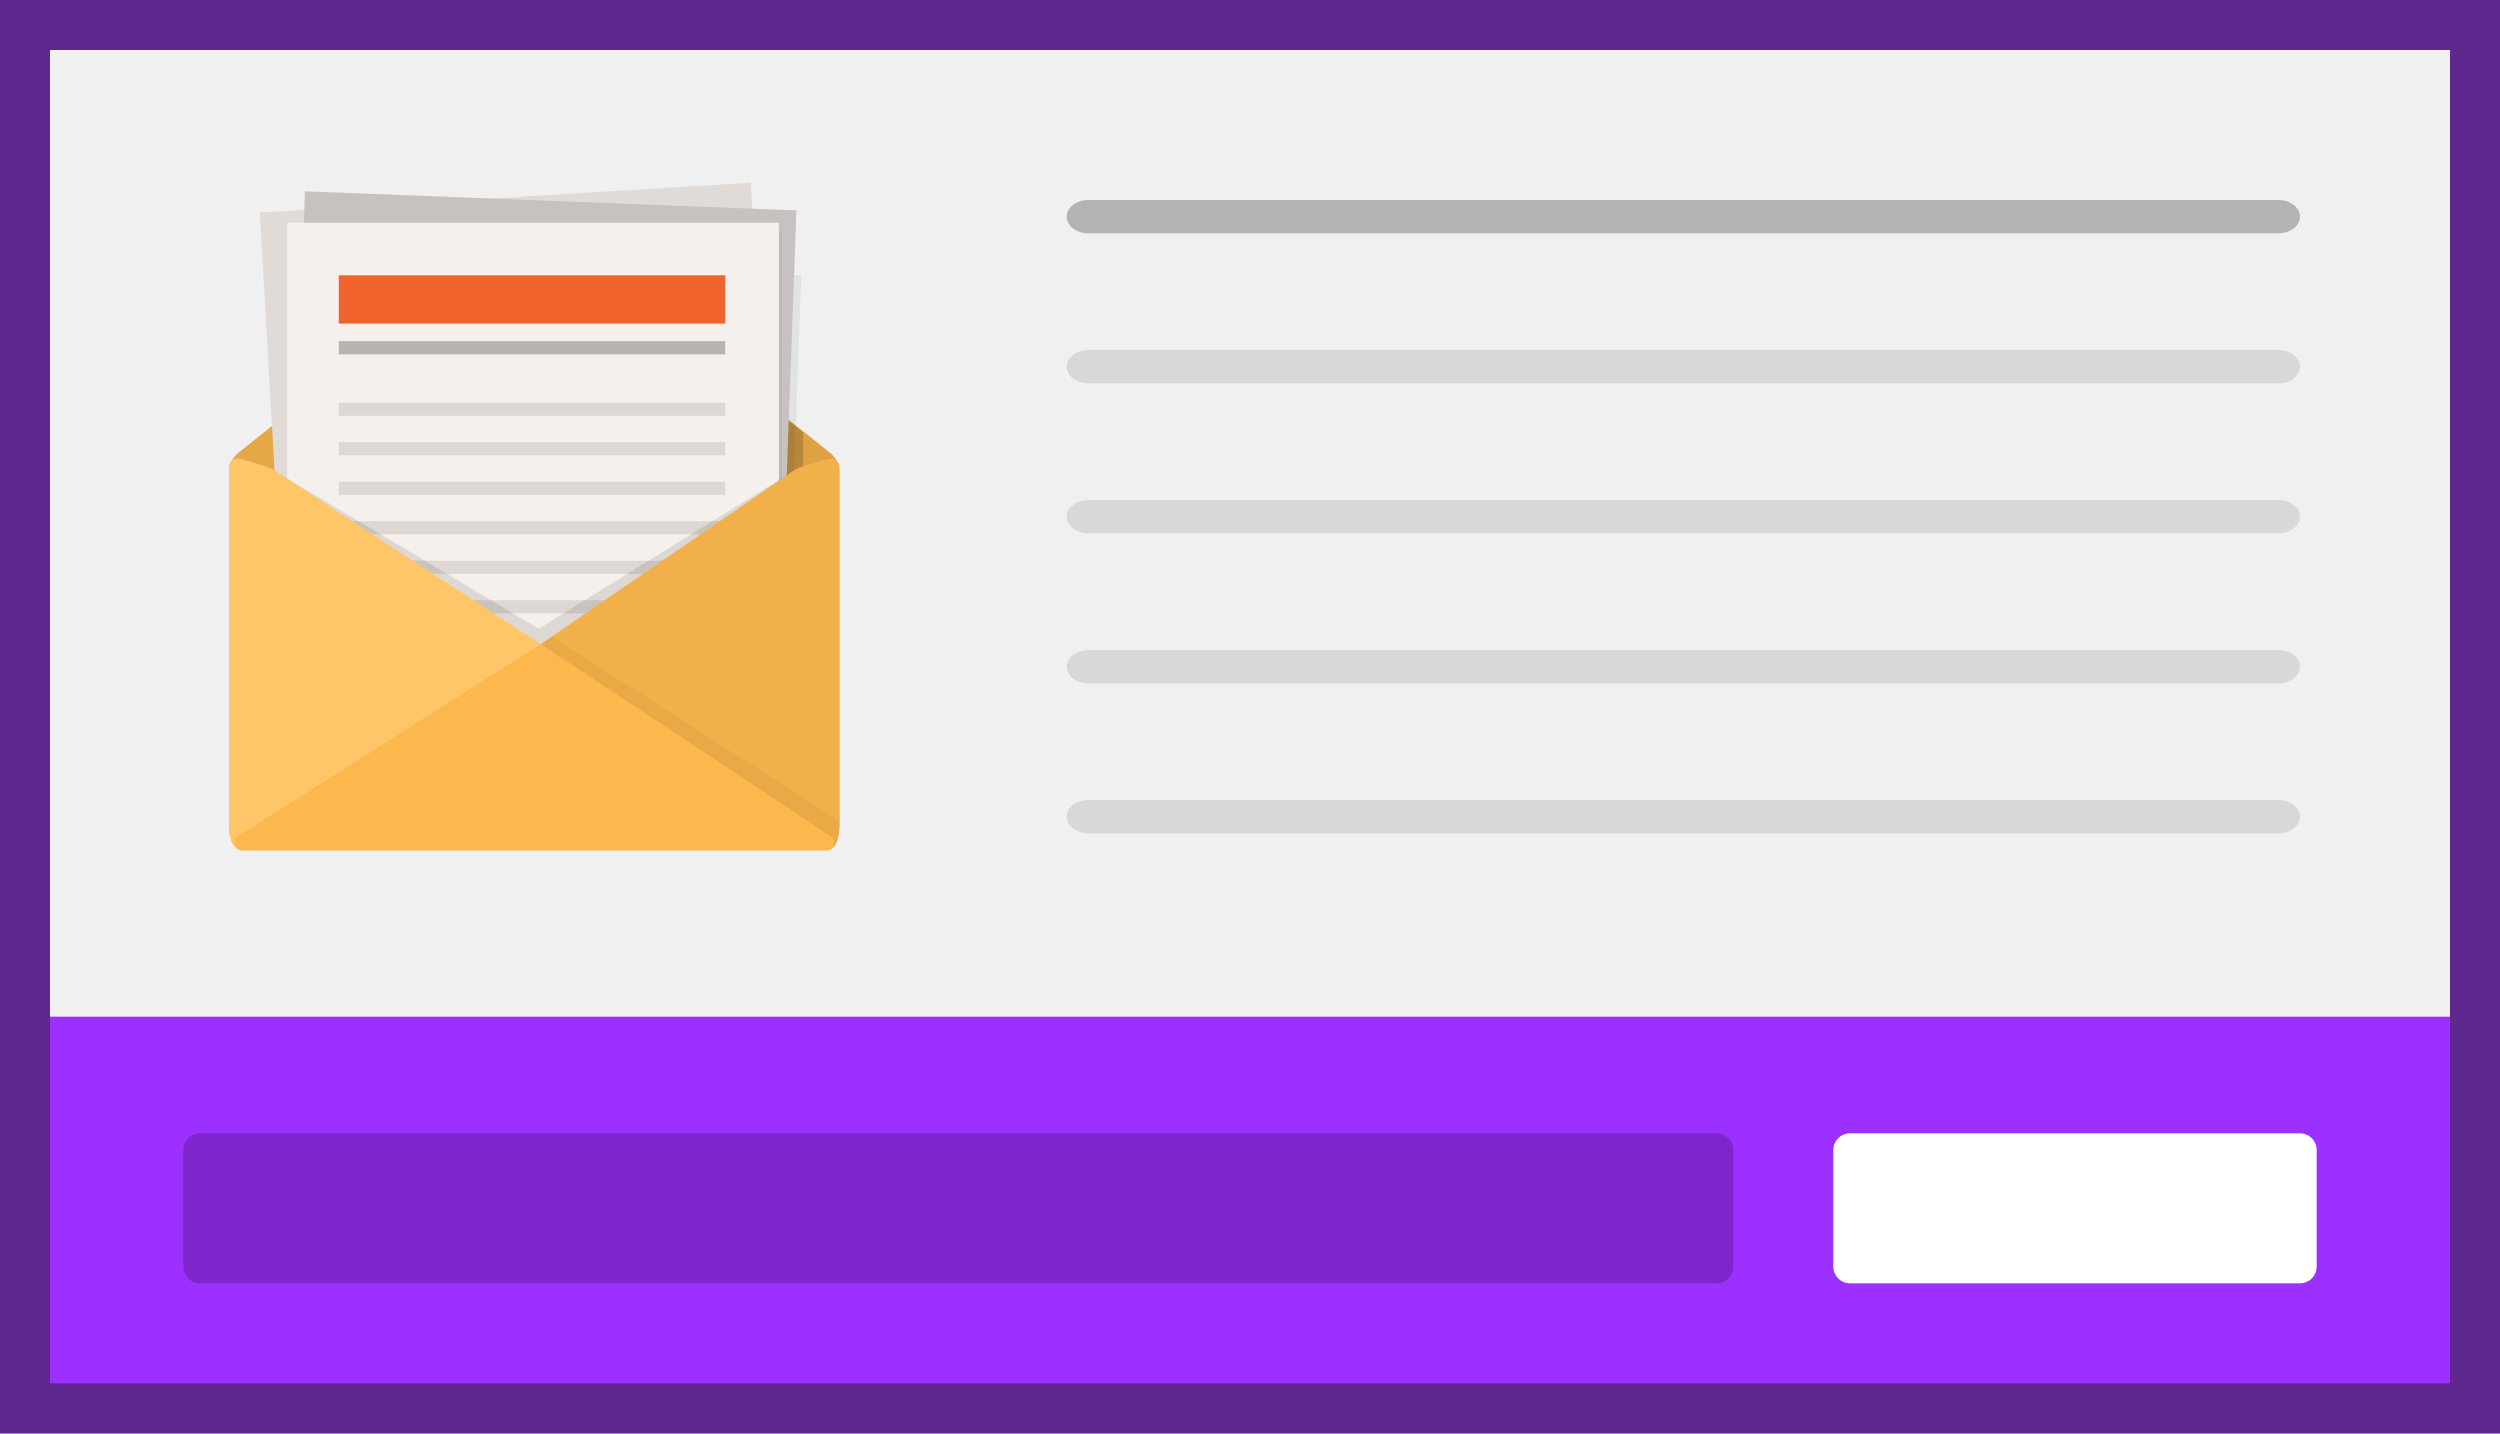
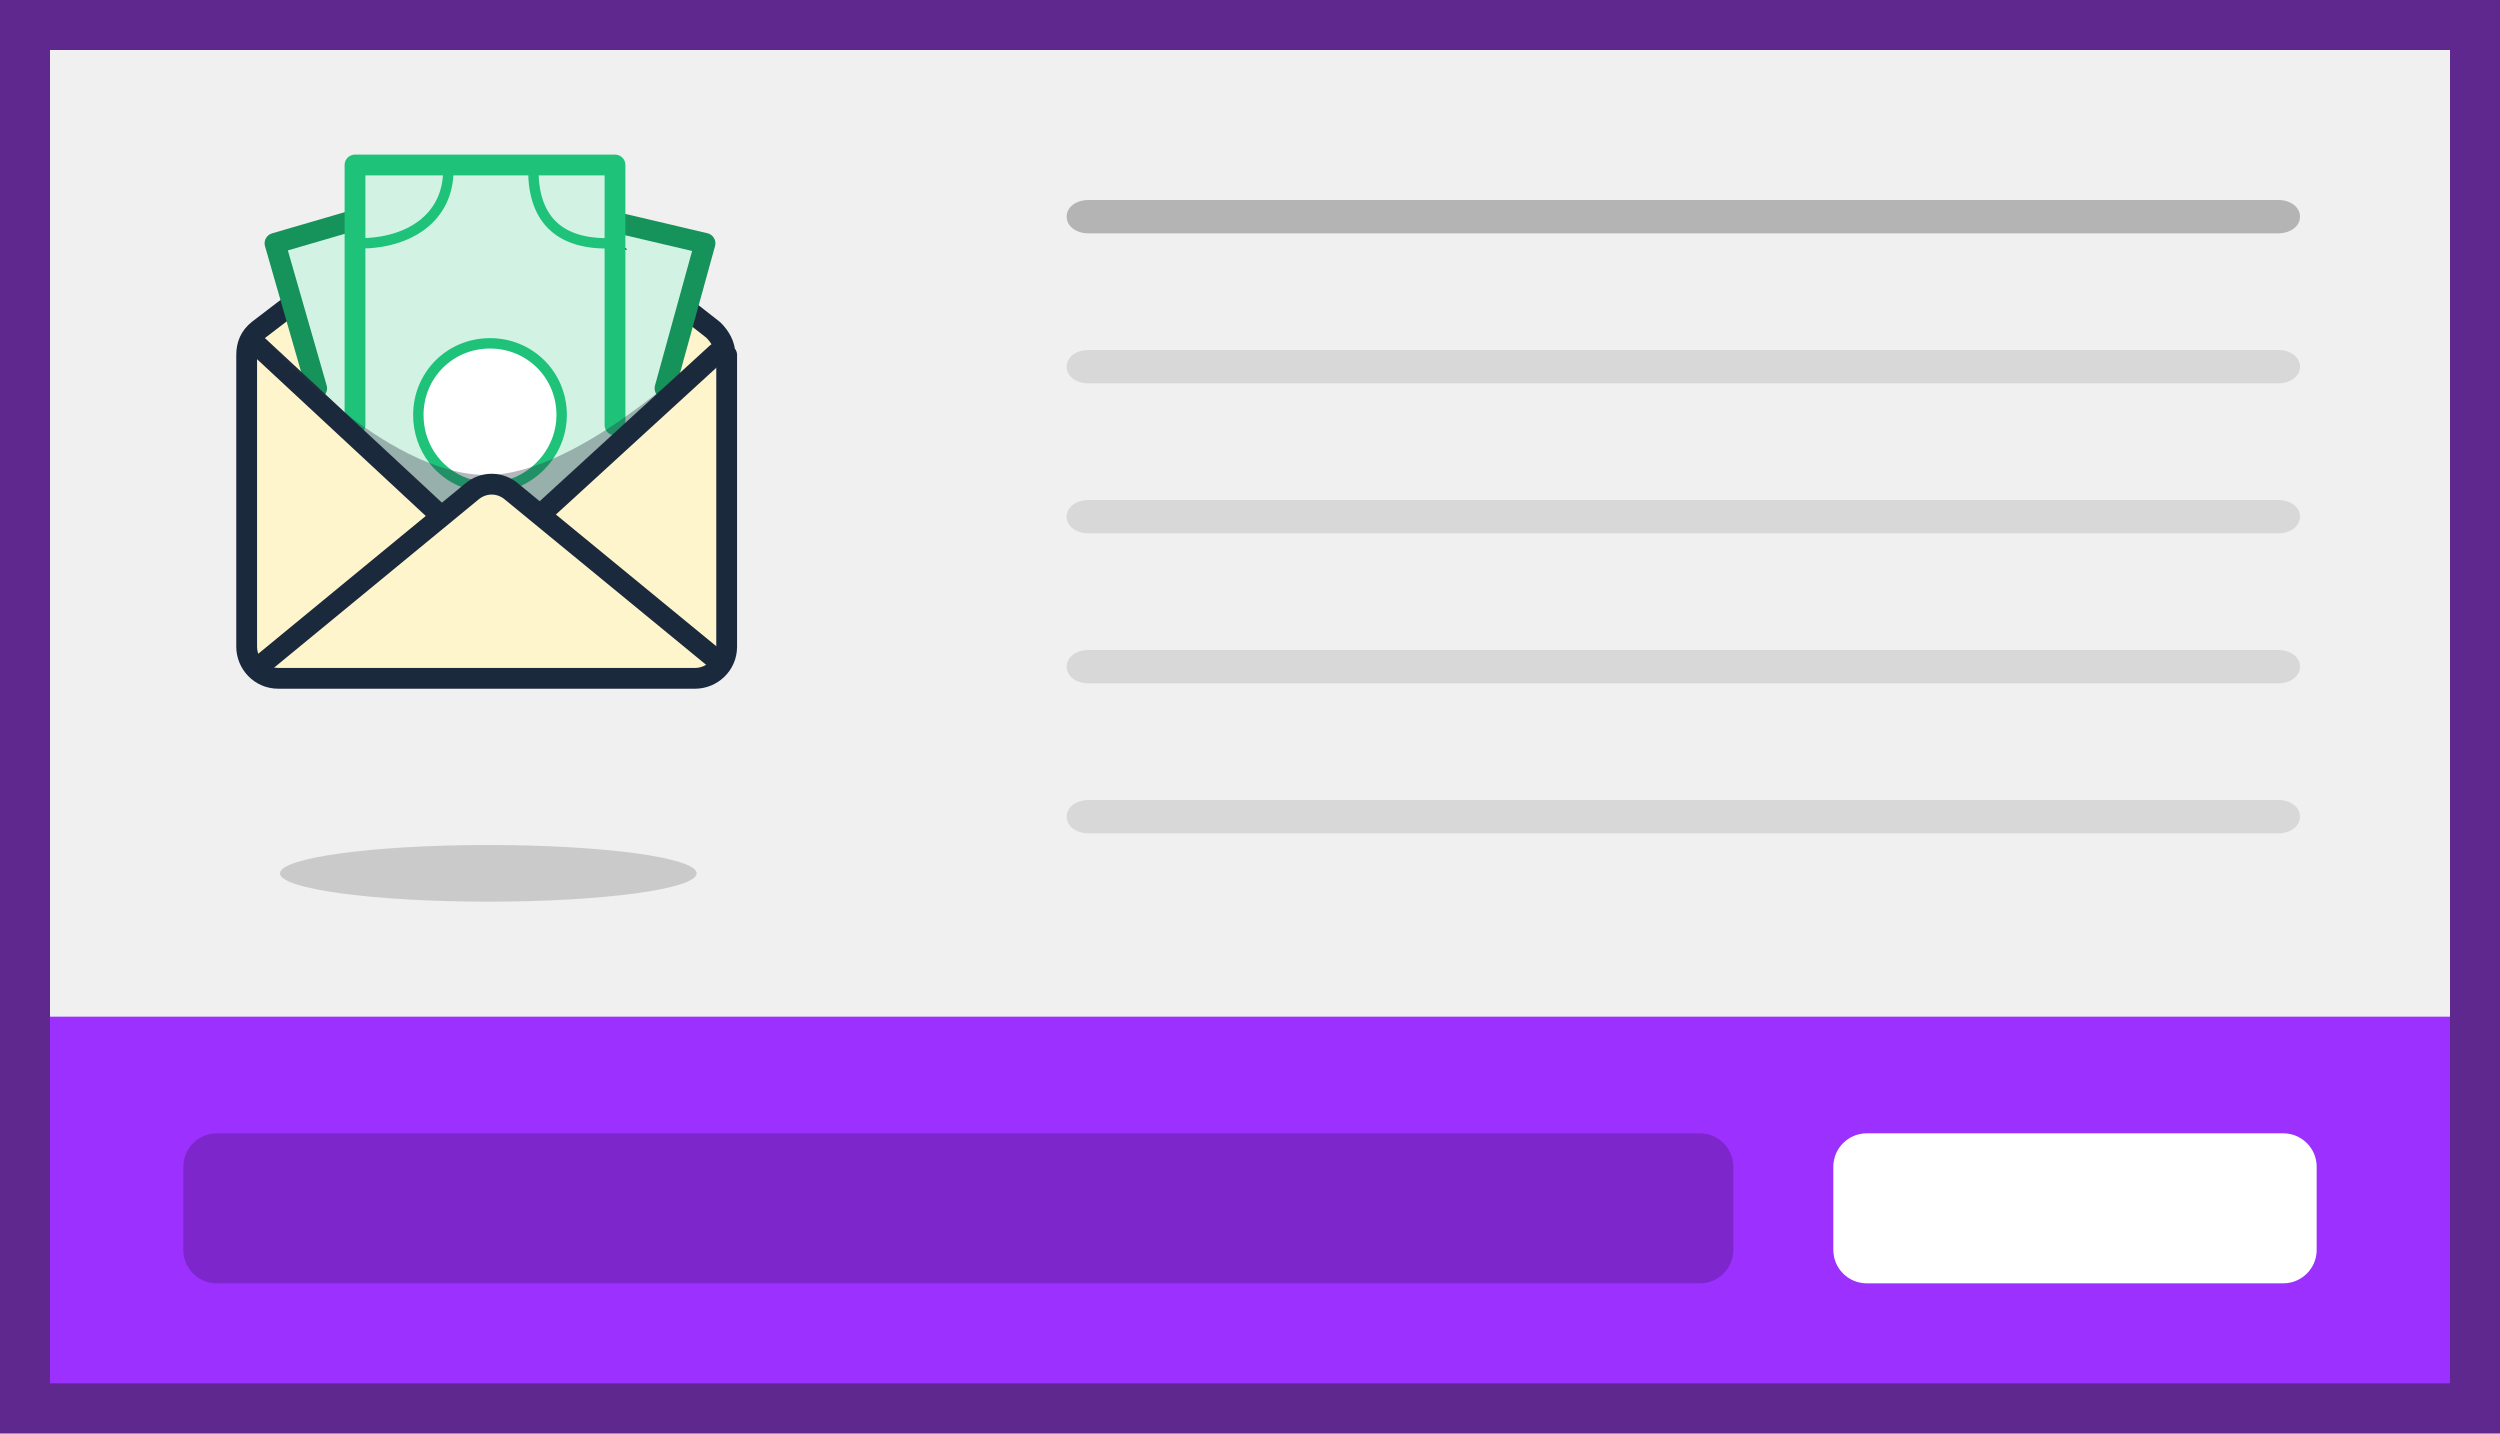
- <svg xmlns="http://www.w3.org/2000/svg" version="1.1" x="0px" y="0px" width="150px" height="86px" viewBox="0 0 150 86" enable-background="new 0 0 150 86" xml:space="preserve">
-   <g id="Layer_1" display="none">
-     <rect display="inline" fill="#F0F0F0" width="150" height="63" />
-     <g display="inline">
+ <svg xmlns="http://www.w3.org/2000/svg" version="1.1" id="Layer_1" x="0px" y="0px" viewBox="-320 264 150 86" style="enable-background:new -320 264 150 86;" xml:space="preserve">
+   <style type="text/css">
+ 	.st0{display:none;}
+ 	.st1{display:inline;fill:#F0F0F0;}
+ 	.st2{display:inline;}
+ 	.st3{fill:#E6A746;}
+ 	.st4{fill:#DEA144;}
+ 	.st5{opacity:0.2;}
+ 	.st6{fill:#231F20;}
+ 	.st7{fill:#E0DBD7;}
+ 	.st8{opacity:6.000000e-02;enable-background:new    ;}
+ 	.st9{fill:#C7C2BF;}
+ 	.st10{opacity:5.000000e-02;enable-background:new    ;}
+ 	.st11{fill:#F5F0EB;}
+ 	.st12{fill:#F1632D;}
+ 	.st13{opacity:0.1;enable-background:new    ;}
+ 	.st14{fill:#B7B3AE;}
+ 	.st15{fill:#F2B04A;}
+ 	.st16{opacity:4.000000e-02;enable-background:new    ;}
+ 	.st17{fill:#FFC669;}
+ 	.st18{fill:#FCB84D;}
+ 	.st19{display:inline;opacity:0.25;enable-background:new    ;}
+ 	.st20{display:inline;opacity:0.1;enable-background:new    ;}
+ 	.st21{display:inline;fill:#FFB040;}
+ 	.st22{display:inline;opacity:0.2;enable-background:new    ;}
+ 	.st23{display:inline;fill:#FFFFFF;}
+ 	.st24{fill:#C48732;}
+ 	.st25{fill:#F0F0F0;}
+ 	.st26{opacity:0.25;enable-background:new    ;}
+ 	.st27{fill:#9C30FF;}
+ 	.st28{opacity:0.2;enable-background:new    ;}
+ 	.st29{fill:#FFFFFF;}
+ 	.st30{fill:#5E288F;}
+ 	.st31{opacity:0.2;fill:#333333;}
+ 	.st32{fill:#FFF5CC;stroke:#1B293C;stroke-width:1.248;stroke-linecap:round;stroke-linejoin:round;stroke-miterlimit:10;}
+ 	.st33{fill:#D2F3E4;}
+ 	.st34{fill:#D2F3E4;stroke:#16925B;stroke-width:1.248;stroke-linecap:round;stroke-linejoin:round;stroke-miterlimit:10;}
+ 	.st35{fill:#D2F3E4;stroke:#1EC279;stroke-width:1.248;stroke-linecap:round;stroke-linejoin:round;stroke-miterlimit:10;}
+ 	.st36{fill:none;stroke:#1EC279;stroke-width:0.624;stroke-linecap:round;stroke-linejoin:round;stroke-miterlimit:10;}
+ 	.st37{fill:#FFFFFF;stroke:#1EC279;stroke-width:0.624;stroke-linecap:round;stroke-linejoin:round;stroke-miterlimit:10;}
+ 	.st38{fill:none;stroke:#1B293C;stroke-width:1.248;stroke-linecap:round;stroke-linejoin:round;stroke-miterlimit:10;}
+ 	.st39{opacity:0.35;fill:#293342;}
+ </style>
+   <g id="Layer_1_1_" class="st0">
+     <rect x="-320" y="264" class="st1" width="150" height="63" />
+     <g class="st2">
      <g>
        <g>
-           <path fill="#E6A746" d="M30.072,14.58L14.34,27.135c-0.377,0.282-0.599,0.725-0.599,1.196v21.356      c0,0.727,0.59,1.317,1.317,1.317h16.992V13.884C31.35,13.884,30.65,14.116,30.072,14.58z" />
+           <path class="st3" d="M-289.9,278.6l-15.7,12.6c-0.4,0.3-0.6,0.7-0.6,1.2v21.4c0,0.7,0.6,1.3,1.3,1.3h17v-37.1      C-288.6,277.9-289.4,278.1-289.9,278.6z" />
        </g>
        <g>
-           <path fill="#DEA144" d="M49.762,27.135L34.03,14.58c-0.578-0.464-1.279-0.696-1.979-0.696v37.121h16.992      c0.727,0,1.317-0.59,1.317-1.317V28.331C50.361,27.861,50.139,27.417,49.762,27.135z" />
+           <path class="st4" d="M-270.2,291.1l-15.7-12.6c-0.6-0.5-1.3-0.7-2-0.7V315h17c0.7,0,1.3-0.6,1.3-1.3v-21.4      C-269.6,291.9-269.9,291.4-270.2,291.1z" />
        </g>
      </g>
-       <g opacity="0.2">
-         <polygon fill="#231F20" points="17.232,25.937 32.183,13.621 48.187,25.937 48.187,48.659 17.232,48.659    " />
+       <g class="st5">
+         <polygon class="st6" points="-302.8,289.9 -287.8,277.6 -271.8,289.9 -271.8,312.7 -302.8,312.7    " />
      </g>
      <g>
-         <polygon fill="#E0DBD7" points="15.585,12.756 45.04,10.961 47.062,46.205 17.607,48.001    " />
-         <polygon opacity="0.06" points="18.592,15.369 48.078,16.517 46.836,50.396 17.351,49.248    " />
-         <polygon fill="#C7C2BF" points="18.299,11.478 47.785,12.626 46.492,47.904 17.007,46.756    " />
-         <rect x="17.427" y="13.95" opacity="0.05" width="29.506" height="35.302" />
-         <rect x="17.229" y="13.357" fill="#F5F0EB" width="29.506" height="35.302" />
-         <rect x="20.327" y="16.518" fill="#F1632D" width="23.184" height="2.898" />
-         <rect x="20.327" y="24.159" opacity="0.1" width="23.184" height="0.79" />
-         <rect x="20.327" y="26.53" opacity="0.1" width="23.184" height="0.79" />
-         <rect x="20.327" y="28.901" opacity="0.1" width="23.184" height="0.79" />
-         <rect x="20.327" y="31.272" opacity="0.1" width="23.184" height="0.79" />
-         <rect x="20.327" y="33.643" opacity="0.1" width="23.184" height="0.79" />
-         <rect x="20.327" y="36.014" opacity="0.1" width="23.184" height="0.79" />
-         <rect x="20.327" y="20.47" fill="#B7B3AE" width="23.184" height="0.79" />
+         <polygon class="st7" points="-304.4,276.8 -275,275 -272.9,310.2 -302.4,312    " />
+         <polygon class="st8" points="-301.4,279.4 -271.9,280.5 -273.2,314.4 -302.6,313.2    " />
+         <polygon class="st9" points="-301.7,275.5 -272.2,276.6 -273.5,311.9 -303,310.8    " />
+         <rect x="-302.6" y="278" class="st10" width="29.5" height="35.3" />
+         <rect x="-302.8" y="277.4" class="st11" width="29.5" height="35.3" />
+         <rect x="-299.7" y="280.5" class="st12" width="23.2" height="2.9" />
+         <rect x="-299.7" y="288.2" class="st13" width="23.2" height="0.8" />
+         <rect x="-299.7" y="290.5" class="st13" width="23.2" height="0.8" />
+         <rect x="-299.7" y="292.9" class="st13" width="23.2" height="0.8" />
+         <rect x="-299.7" y="295.3" class="st13" width="23.2" height="0.8" />
+         <rect x="-299.7" y="297.6" class="st13" width="23.2" height="0.8" />
+         <rect x="-299.7" y="300" class="st13" width="23.2" height="0.8" />
+         <rect x="-299.7" y="284.5" class="st14" width="23.2" height="0.8" />
      </g>
-       <path opacity="0.1" d="M49.684,27.52l-1.384,0.409c-0.351,0.104-0.679,0.273-0.966,0.498l-15.02,9.299l-15.547-9.299    c-0.288-0.226-0.616-0.395-0.967-0.498l-1.384-0.409c-0.338-0.1-0.676,0.153-0.676,0.505v20.898c0,0.727,0.125,1.581,0.853,1.581    h34.914c0.727,0,0.853-0.853,0.853-1.581V28.025C50.361,27.673,50.022,27.42,49.684,27.52z" />
-       <path fill="#F2B04A" d="M49.684,27.52l-1.384,0.409c-0.351,0.104-0.679,0.273-0.967,0.498L32.446,38.648L49.508,51.03    c0.727,0,0.853-0.853,0.853-1.581V28.025C50.361,27.673,50.022,27.42,49.684,27.52z" />
-       <path opacity="0.04" d="M33.108,38.194l-1.55,1.036l17.485,11.775l0.346,0.026c0.665,0,0.971-0.494,0.971-1.343v-0.436    L33.108,38.194z" />
-       <path fill="#FFC669" d="M14.417,27.52l1.384,0.409c0.351,0.104,0.679,0.273,0.967,0.498l15.679,10.221L14.594,51.03    c-0.727,0-0.853-0.853-0.853-1.581V28.025C13.741,27.673,14.08,27.42,14.417,27.52z" />
-       <path fill="#FCB84D" d="M14.122,50.268l18.324-11.62l17.533,11.62c0.175,0.35-0.08,0.763-0.471,0.763H14.594    C14.202,51.03,13.947,50.618,14.122,50.268z" />
+       <path class="st13" d="M-270.3,291.5l-1.4,0.4c-0.4,0.1-0.7,0.3-1,0.5l-15,9.3l-15.5-9.3c-0.3-0.2-0.6-0.4-1-0.5l-1.4-0.4    c-0.3-0.1-0.7,0.2-0.7,0.5v20.9c0,0.7,0.1,1.6,0.9,1.6h34.9c0.7,0,0.9-0.9,0.9-1.6V292C-269.6,291.7-270,291.4-270.3,291.5z" />
+       <path class="st15" d="M-270.3,291.5l-1.4,0.4c-0.4,0.1-0.7,0.3-1,0.5l-14.9,10.2l17.1,12.4c0.7,0,0.9-0.9,0.9-1.6V292    C-269.6,291.7-270,291.4-270.3,291.5z" />
+       <path class="st16" d="M-286.9,302.2l-1.5,1L-271,315l0.3,0c0.7,0,1-0.5,1-1.3v-0.4L-286.9,302.2z" />
+       <path class="st17" d="M-305.6,291.5l1.4,0.4c0.4,0.1,0.7,0.3,1,0.5l15.7,10.2l-17.9,12.4c-0.7,0-0.9-0.9-0.9-1.6V292    C-306.3,291.7-305.9,291.4-305.6,291.5z" />
+       <path class="st18" d="M-305.9,314.3l18.3-11.6l17.5,11.6c0.2,0.4-0.1,0.8-0.5,0.8h-34.9C-305.8,315-306.1,314.6-305.9,314.3z" />
    </g>
-     <path display="inline" opacity="0.25" d="M136.702,14H65.298C64.581,14,64,13.552,64,13v0c0-0.552,0.581-1,1.298-1h71.404   c0.717,0,1.298,0.448,1.298,1v0C138,13.552,137.419,14,136.702,14z" />
-     <path display="inline" opacity="0.1" d="M136.702,23H65.298C64.581,23,64,22.552,64,22v0c0-0.552,0.581-1,1.298-1h71.404   c0.717,0,1.298,0.448,1.298,1v0C138,22.552,137.419,23,136.702,23z" />
-     <path display="inline" opacity="0.1" d="M136.702,32H65.298C64.581,32,64,31.552,64,31v0c0-0.552,0.581-1,1.298-1h71.404   c0.717,0,1.298,0.448,1.298,1v0C138,31.552,137.419,32,136.702,32z" />
-     <path display="inline" opacity="0.1" d="M136.702,41H65.298C64.581,41,64,40.552,64,40l0,0c0-0.552,0.581-1,1.298-1h71.404   c0.717,0,1.298,0.448,1.298,1l0,0C138,40.552,137.419,41,136.702,41z" />
-     <path display="inline" opacity="0.1" d="M136.702,50H65.298C64.581,50,64,49.552,64,49l0,0c0-0.552,0.581-1,1.298-1h71.404   c0.717,0,1.298,0.448,1.298,1l0,0C138,49.552,137.419,50,136.702,50z" />
-     <rect y="61" display="inline" fill="#FFB040" width="150" height="25" />
-     <path display="inline" opacity="0.2" d="M103,77H12c-0.552,0-1-0.448-1-1v-7c0-0.552,0.448-1,1-1h91c0.552,0,1,0.448,1,1v7   C104,76.552,103.552,77,103,77z" />
-     <path display="inline" fill="#FFFFFF" d="M138,77h-27c-0.552,0-1-0.448-1-1v-7c0-0.552,0.448-1,1-1h27c0.552,0,1,0.448,1,1v7   C139,76.552,138.552,77,138,77z" />
-     <g display="inline">
-       <path fill="#C48732" d="M147,3v80H3V3H147 M150,0H0v86h150V0L150,0z" />
+     <path class="st19" d="M-183.3,278h-71.4c-0.7,0-1.3-0.4-1.3-1l0,0c0-0.6,0.6-1,1.3-1h71.4c0.7,0,1.3,0.4,1.3,1l0,0   C-182,277.6-182.6,278-183.3,278z" />
+     <path class="st20" d="M-183.3,287h-71.4c-0.7,0-1.3-0.4-1.3-1l0,0c0-0.6,0.6-1,1.3-1h71.4c0.7,0,1.3,0.4,1.3,1l0,0   C-182,286.6-182.6,287-183.3,287z" />
+     <path class="st20" d="M-183.3,296h-71.4c-0.7,0-1.3-0.4-1.3-1l0,0c0-0.6,0.6-1,1.3-1h71.4c0.7,0,1.3,0.4,1.3,1l0,0   C-182,295.6-182.6,296-183.3,296z" />
+     <path class="st20" d="M-183.3,305h-71.4c-0.7,0-1.3-0.4-1.3-1l0,0c0-0.6,0.6-1,1.3-1h71.4c0.7,0,1.3,0.4,1.3,1l0,0   C-182,304.6-182.6,305-183.3,305z" />
+     <path class="st20" d="M-183.3,314h-71.4c-0.7,0-1.3-0.4-1.3-1l0,0c0-0.6,0.6-1,1.3-1h71.4c0.7,0,1.3,0.4,1.3,1l0,0   C-182,313.6-182.6,314-183.3,314z" />
+     <rect x="-320" y="325" class="st21" width="150" height="25" />
+     <path class="st22" d="M-217,341h-91c-0.6,0-1-0.4-1-1v-7c0-0.6,0.4-1,1-1h91c0.6,0,1,0.4,1,1v7C-216,340.6-216.4,341-217,341z" />
+     <path class="st23" d="M-182,341h-27c-0.6,0-1-0.4-1-1v-7c0-0.6,0.4-1,1-1h27c0.6,0,1,0.4,1,1v7C-181,340.6-181.4,341-182,341z" />
+     <g class="st2">
+       <path class="st24" d="M-173,267v80h-144v-80H-173 M-170,264h-150v86h150V264L-170,264z" />
    </g>
  </g>
  <g id="Layer_2">
-     <rect fill="#F0F0F0" width="150" height="63" />
+     <rect x="-320" y="264" class="st25" width="150" height="63" />
+     <path class="st26" d="M-183.3,278h-71.4c-0.7,0-1.3-0.4-1.3-1l0,0c0-0.6,0.6-1,1.3-1h71.4c0.7,0,1.3,0.4,1.3,1l0,0   C-182,277.6-182.6,278-183.3,278z" />
+     <path class="st13" d="M-183.3,287h-71.4c-0.7,0-1.3-0.4-1.3-1l0,0c0-0.6,0.6-1,1.3-1h71.4c0.7,0,1.3,0.4,1.3,1l0,0   C-182,286.6-182.6,287-183.3,287z" />
+     <path class="st13" d="M-183.3,296h-71.4c-0.7,0-1.3-0.4-1.3-1l0,0c0-0.6,0.6-1,1.3-1h71.4c0.7,0,1.3,0.4,1.3,1l0,0   C-182,295.6-182.6,296-183.3,296z" />
+     <path class="st13" d="M-183.3,305h-71.4c-0.7,0-1.3-0.4-1.3-1l0,0c0-0.6,0.6-1,1.3-1h71.4c0.7,0,1.3,0.4,1.3,1l0,0   C-182,304.6-182.6,305-183.3,305z" />
+     <path class="st13" d="M-183.3,314h-71.4c-0.7,0-1.3-0.4-1.3-1l0,0c0-0.6,0.6-1,1.3-1h71.4c0.7,0,1.3,0.4,1.3,1l0,0   C-182,313.6-182.6,314-183.3,314z" />
+     <rect x="-320" y="325" class="st27" width="150" height="25" />
+     <path class="st28" d="M-218,341h-89c-1.1,0-2-0.9-2-2v-5c0-1.1,0.9-2,2-2h89c1.1,0,2,0.9,2,2v5C-216,340.1-216.9,341-218,341z" />
+     <path class="st29" d="M-183,341h-25c-1.1,0-2-0.9-2-2v-5c0-1.1,0.9-2,2-2h25c1.1,0,2,0.9,2,2v5C-181,340.1-181.9,341-183,341z" />
    <g>
-       <g>
-         <g>
-           <path fill="#E6A746" d="M30.072,14.58L14.34,27.135c-0.377,0.282-0.599,0.725-0.599,1.196v21.356      c0,0.727,0.59,1.317,1.317,1.317h16.992V13.884C31.35,13.884,30.65,14.116,30.072,14.58z" />
-         </g>
-         <g>
-           <path fill="#DEA144" d="M49.762,27.135L34.03,14.58c-0.578-0.464-1.279-0.696-1.979-0.696v37.121h16.992      c0.727,0,1.317-0.59,1.317-1.317V28.331C50.361,27.861,50.139,27.417,49.762,27.135z" />
-         </g>
-       </g>
-       <g opacity="0.2">
-         <polygon fill="#231F20" points="17.232,25.937 32.183,13.621 48.187,25.937 48.187,48.659 17.232,48.659    " />
-       </g>
-       <g>
-         <polygon fill="#E0DBD7" points="15.585,12.756 45.04,10.961 47.062,46.205 17.607,48.001    " />
-         <polygon opacity="0.06" points="18.592,15.369 48.078,16.517 46.836,50.396 17.351,49.248    " />
-         <polygon fill="#C7C2BF" points="18.299,11.478 47.785,12.626 46.492,47.904 17.007,46.756    " />
-         <rect x="17.427" y="13.95" opacity="0.05" width="29.506" height="35.302" />
-         <rect x="17.229" y="13.357" fill="#F5F0EB" width="29.506" height="35.302" />
-         <rect x="20.327" y="16.518" fill="#F1632D" width="23.184" height="2.898" />
-         <rect x="20.327" y="24.159" opacity="0.1" width="23.184" height="0.79" />
-         <rect x="20.327" y="26.53" opacity="0.1" width="23.184" height="0.79" />
-         <rect x="20.327" y="28.901" opacity="0.1" width="23.184" height="0.79" />
-         <rect x="20.327" y="31.272" opacity="0.1" width="23.184" height="0.79" />
-         <rect x="20.327" y="33.643" opacity="0.1" width="23.184" height="0.79" />
-         <rect x="20.327" y="36.014" opacity="0.1" width="23.184" height="0.79" />
-         <rect x="20.327" y="20.47" fill="#B7B3AE" width="23.184" height="0.79" />
-       </g>
-       <path opacity="0.1" d="M49.684,27.52l-1.384,0.409c-0.351,0.104-0.679,0.273-0.966,0.498l-15.02,9.299l-15.547-9.299    c-0.288-0.226-0.616-0.395-0.967-0.498l-1.384-0.409c-0.338-0.1-0.676,0.153-0.676,0.505v20.898c0,0.727,0.125,1.581,0.853,1.581    h34.914c0.727,0,0.853-0.853,0.853-1.581V28.025C50.361,27.673,50.022,27.42,49.684,27.52z" />
-       <path fill="#F2B04A" d="M49.684,27.52l-1.384,0.409c-0.351,0.104-0.679,0.273-0.967,0.498L32.446,38.648L49.508,51.03    c0.727,0,0.853-0.853,0.853-1.581V28.025C50.361,27.673,50.022,27.42,49.684,27.52z" />
-       <path opacity="0.04" d="M33.108,38.194l-1.55,1.036l17.485,11.775l0.346,0.026c0.665,0,0.971-0.494,0.971-1.343v-0.436    L33.108,38.194z" />
-       <path fill="#FFC669" d="M14.417,27.52l1.384,0.409c0.351,0.104,0.679,0.273,0.967,0.498l15.679,10.221L14.594,51.03    c-0.727,0-0.853-0.853-0.853-1.581V28.025C13.741,27.673,14.08,27.42,14.417,27.52z" />
-       <path fill="#FCB84D" d="M14.122,50.268l18.324-11.62l17.533,11.62c0.175,0.35-0.08,0.763-0.471,0.763H14.594    C14.202,51.03,13.947,50.618,14.122,50.268z" />
-     </g>
-     <path opacity="0.25" d="M136.702,14H65.298C64.581,14,64,13.552,64,13v0c0-0.552,0.581-1,1.298-1h71.404   c0.717,0,1.298,0.448,1.298,1v0C138,13.552,137.419,14,136.702,14z" />
-     <path opacity="0.1" d="M136.702,23H65.298C64.581,23,64,22.552,64,22v0c0-0.552,0.581-1,1.298-1h71.404   c0.717,0,1.298,0.448,1.298,1v0C138,22.552,137.419,23,136.702,23z" />
-     <path opacity="0.1" d="M136.702,32H65.298C64.581,32,64,31.552,64,31v0c0-0.552,0.581-1,1.298-1h71.404   c0.717,0,1.298,0.448,1.298,1v0C138,31.552,137.419,32,136.702,32z" />
-     <path opacity="0.1" d="M136.702,41H65.298C64.581,41,64,40.552,64,40l0,0c0-0.552,0.581-1,1.298-1h71.404   c0.717,0,1.298,0.448,1.298,1l0,0C138,40.552,137.419,41,136.702,41z" />
-     <path opacity="0.1" d="M136.702,50H65.298C64.581,50,64,49.552,64,49l0,0c0-0.552,0.581-1,1.298-1h71.404   c0.717,0,1.298,0.448,1.298,1l0,0C138,49.552,137.419,50,136.702,50z" />
-     <rect y="61" fill="#9C30FF" width="150" height="25" />
-     <path opacity="0.2" d="M103,77H12c-0.552,0-1-0.448-1-1v-7c0-0.552,0.448-1,1-1h91c0.552,0,1,0.448,1,1v7   C104,76.552,103.552,77,103,77z" />
-     <path fill="#FFFFFF" d="M138,77h-27c-0.552,0-1-0.448-1-1v-7c0-0.552,0.448-1,1-1h27c0.552,0,1,0.448,1,1v7   C139,76.552,138.552,77,138,77z" />
-     <g>
-       <path fill="#5E288F" d="M147,3v80H3V3H147 M150,0H0v86h150V0L150,0z" />
+       <path class="st30" d="M-173,267v80h-144v-80H-173 M-170,264h-150v86h150V264L-170,264z" />
    </g>
  </g>
+   <ellipse class="st31" cx="-290.7" cy="316.4" rx="12.5" ry="1.7" />
+   <path class="st32" d="M-276.5,285.3c0-0.6-0.3-1.1-0.7-1.5l-8.3-6.5c-2.9-2.2-7.6-2.2-10.5,0l-8.5,6.5c-0.5,0.4-0.7,0.9-0.7,1.5  v17.5c0,1,0.8,1.9,1.9,1.9h25c1,0,1.9-0.8,1.9-1.9V285.3z" />
+   <polygon class="st33" points="-299.6,279.7 -278.4,278.8 -279.7,287.3 -287.6,294.6 -290.7,292.6 -293.4,294.2 -302,286.3 " />
+   <polyline class="st34" points="-282.8,277.4 -277.7,278.6 -280.1,287.3 " />
+   <polyline class="st34" points="-298.7,277.2 -303.5,278.6 -301,287.3 " />
+   <polyline class="st35" points="-283.1,289.5 -283.1,273.9 -298.7,273.9 -298.7,289.5 " />
+   <path class="st36" d="M-293.1,274.2c0,2.9-2.4,4.4-5.3,4.4" />
+   <path class="st36" d="M-288,274.2c0,2.9,1.5,4.4,4.4,4.4" />
+   <path class="st37" d="M-291.7,293.1c-1.9-0.5-3.2-2.2-3.2-4.2c0-2.4,1.9-4.3,4.3-4.3c2.4,0,4.3,1.9,4.3,4.3c0,2-1.4,3.7-3.2,4.2" />
+   <line class="st38" x1="-293.6" y1="294.9" x2="-304.9" y2="284.4" />
+   <line class="st38" x1="-287.6" y1="294.9" x2="-277" y2="285.2" />
+   <path class="st39" d="M-304.1,284.3c0,0,7.1,8.2,13.3,8.2c5.7,0,13.5-7.8,13.5-7.8l-10.3,9.4l-5.9,0.1L-304.1,284.3z" />
+   <path class="st32" d="M-277,303.6l-12.3-10.1c-0.7-0.6-1.7-0.6-2.4,0l-12.4,10.2" />
</svg>
